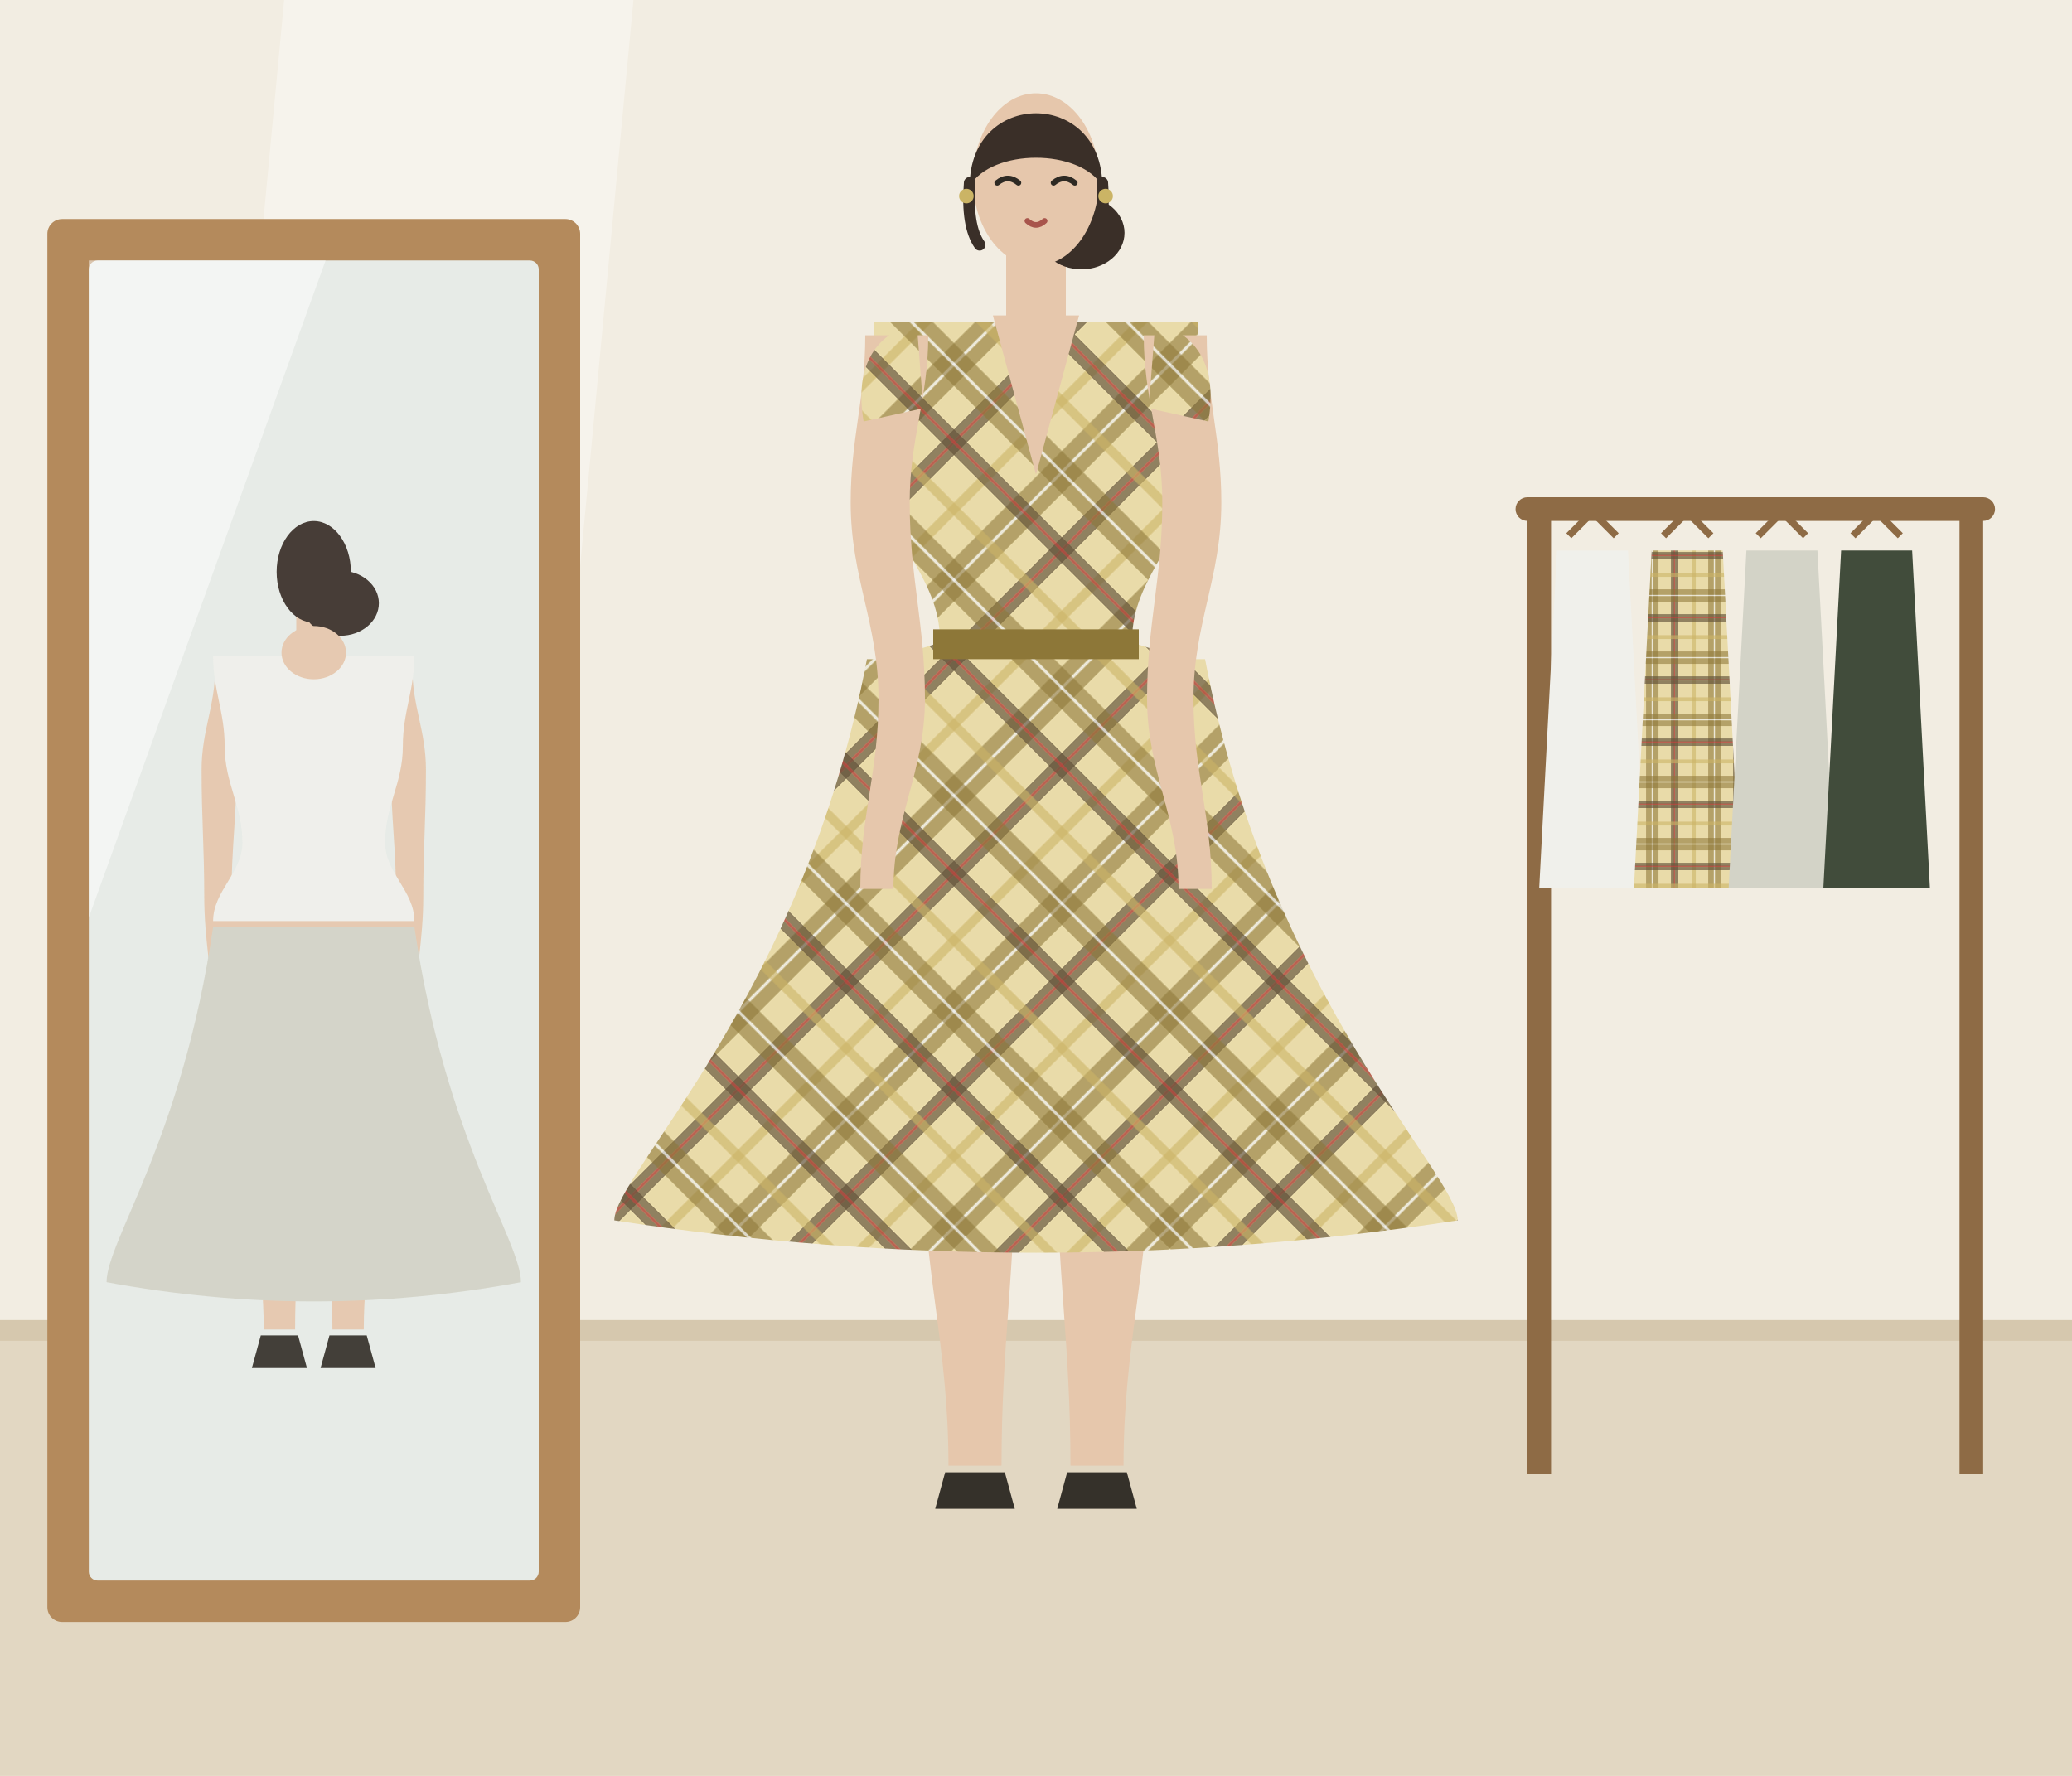
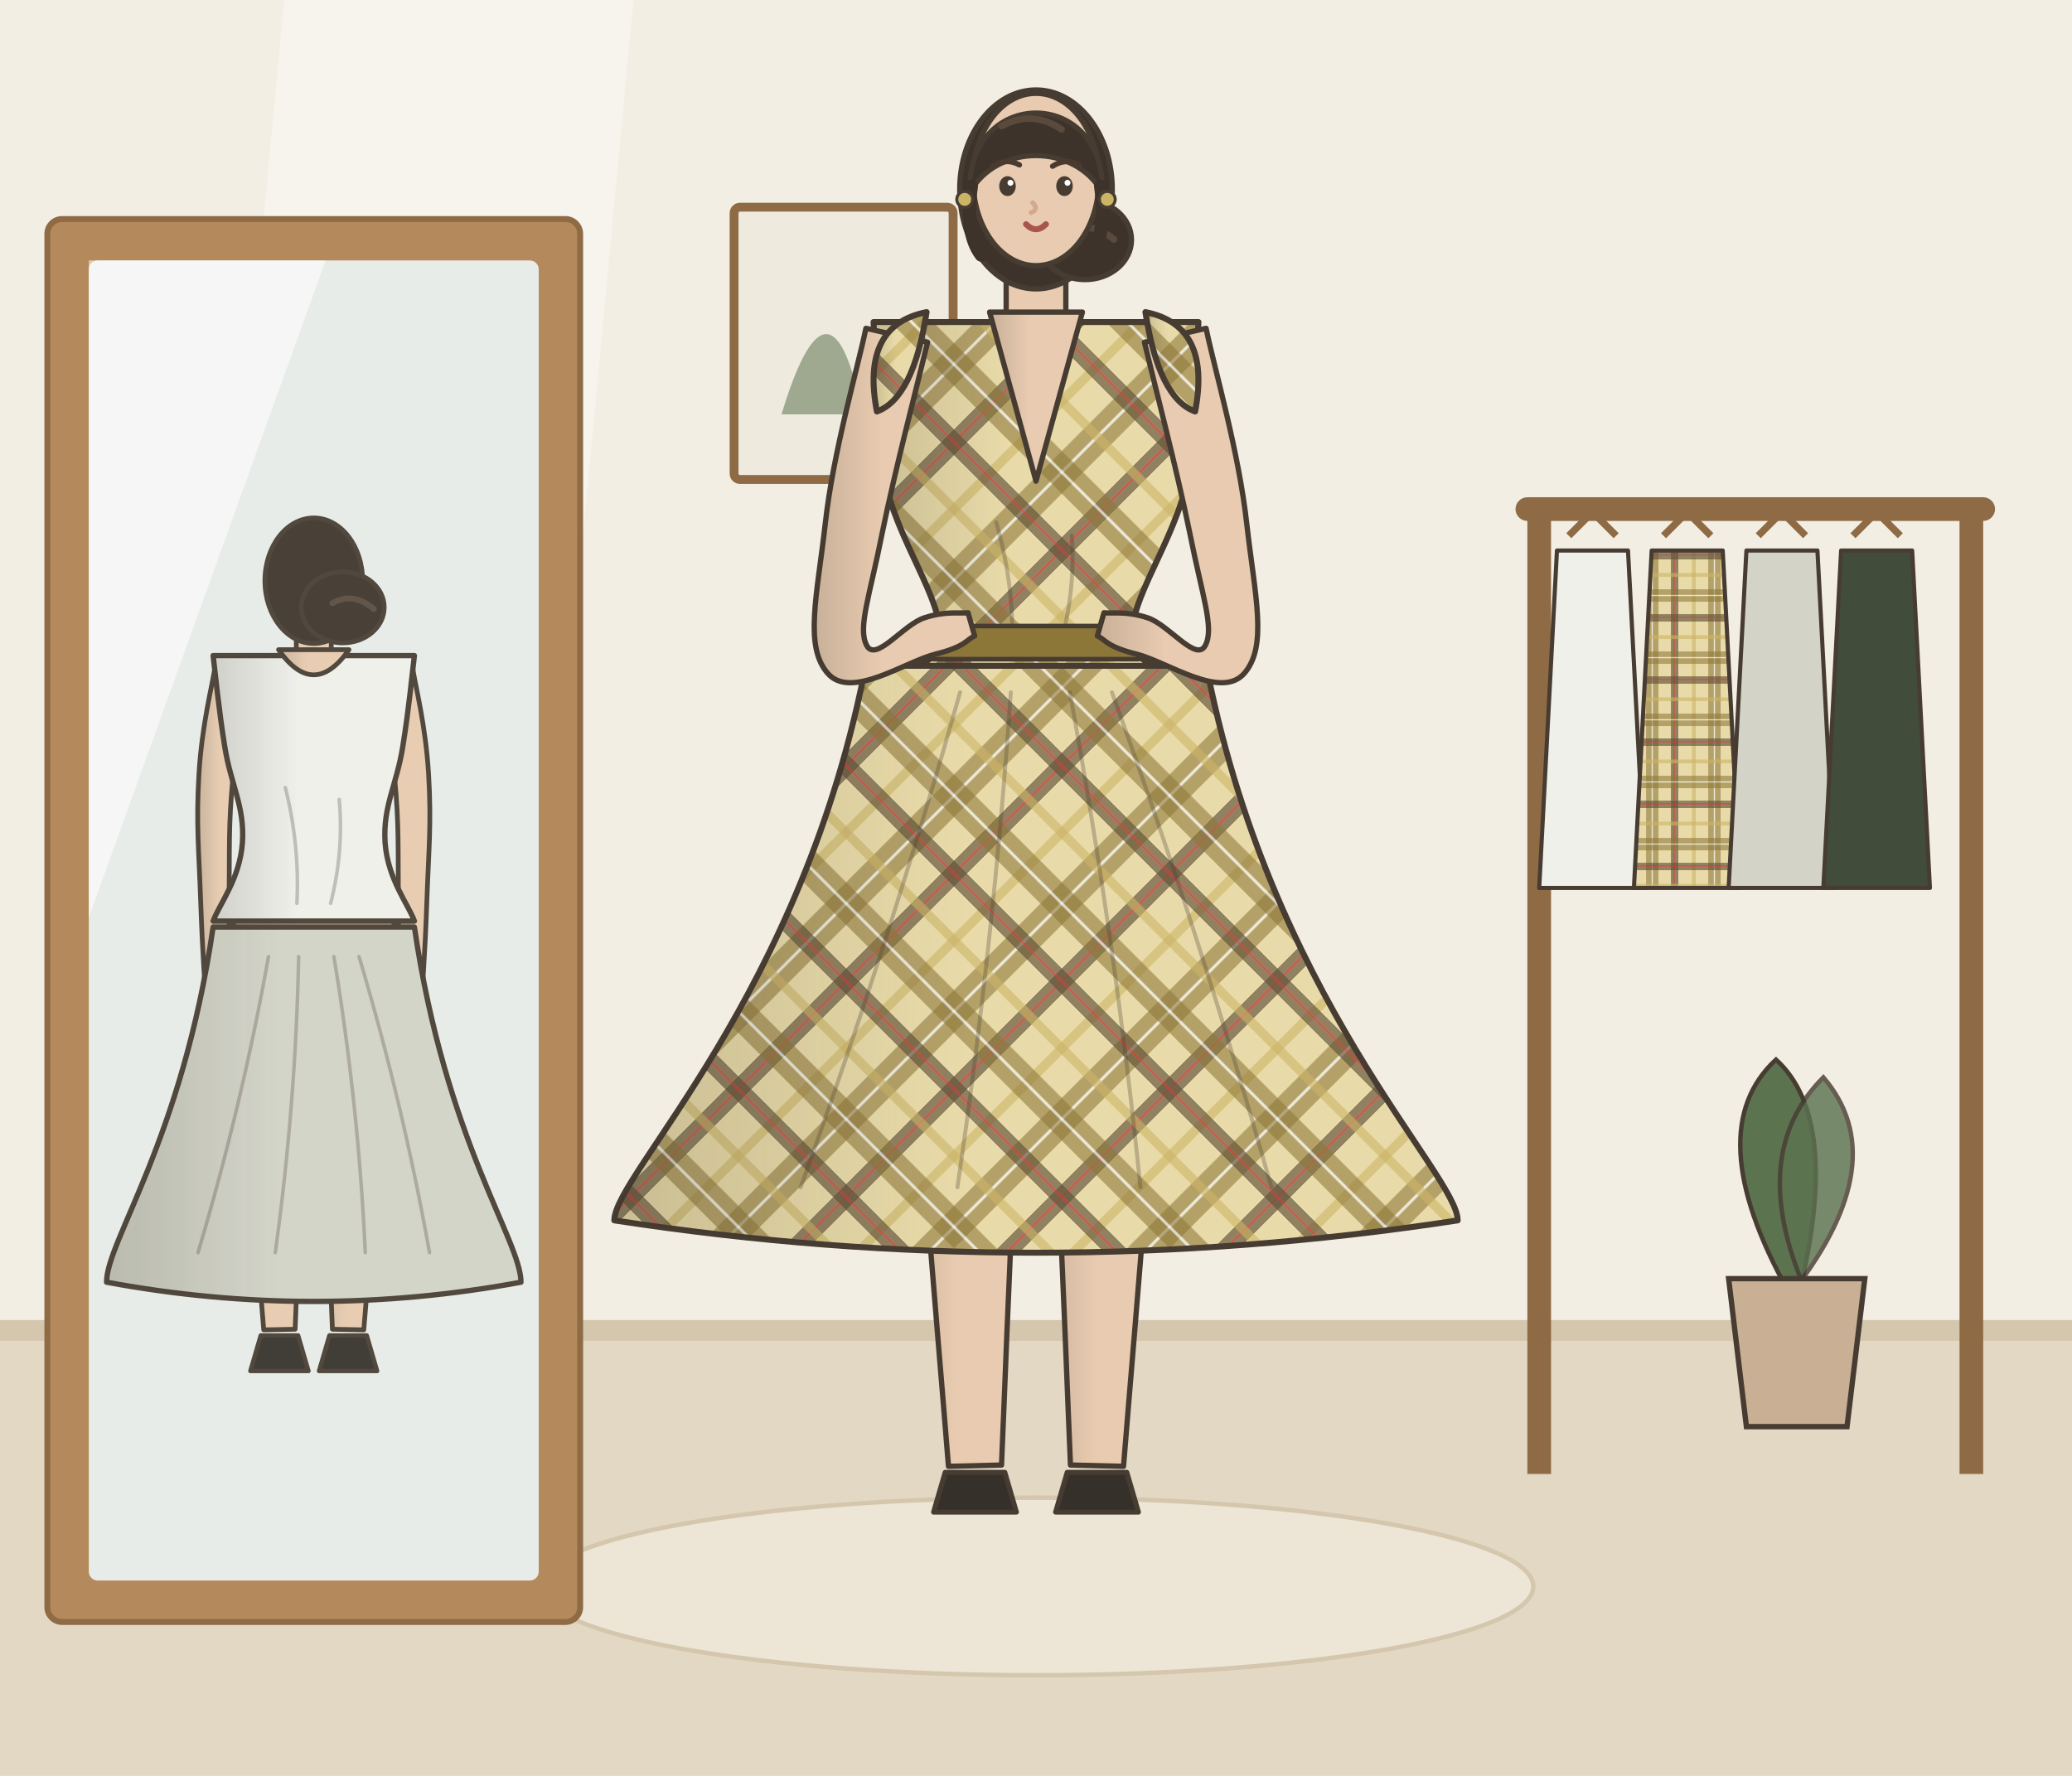
<svg xmlns="http://www.w3.org/2000/svg" viewBox="0 0 700 600" width="700" height="600" role="img">
  <defs>
+     <linearGradient id="shade" x1="0" y1="0" x2="1" y2="0">
+       <stop offset="0" stop-color="#2E2A24" stop-opacity=".17" />
+       <stop offset=".42" stop-color="#2E2A24" stop-opacity="0" />
+     </linearGradient>
    <pattern id="t-large" width="92" height="92" patternUnits="userSpaceOnUse">
      <rect width="92" height="92" fill="#E9DBA9" />
      <rect x="20.2" width="5.5" height="92" fill="#CBB465" opacity="0.6" />
      <rect x="44.2" width="8.3" height="92" fill="#8D7738" opacity="0.58" />
      <rect x="52.4" width="1.8" height="92" fill="#EBECEA" opacity="0.72" />
      <rect x="54.3" width="8.3" height="92" fill="#8D7738" opacity="0.58" />
      <rect x="81" width="4.6" height="92" fill="#625239" opacity="0.66" />
      <rect x="85.6" width="1.8" height="92" fill="#AD4039" opacity="0.78" />
      <rect x="87.4" width="4.6" height="92" fill="#625239" opacity="0.66" />
      <rect y="20.2" width="92" height="5.5" fill="#CBB465" opacity="0.6" />
      <rect y="44.2" width="92" height="8.3" fill="#8D7738" opacity="0.58" />
      <rect y="52.4" width="92" height="1.8" fill="#EBECEA" opacity="0.72" />
      <rect y="54.3" width="92" height="8.3" fill="#8D7738" opacity="0.58" />
      <rect y="81" width="92" height="4.6" fill="#625239" opacity="0.66" />
      <rect y="85.6" width="92" height="1.8" fill="#AD4039" opacity="0.78" />
      <rect y="87.4" width="92" height="4.6" fill="#625239" opacity="0.66" />
    </pattern>
    <pattern id="t-large-bias" width="92" height="92" patternUnits="userSpaceOnUse" patternTransform="rotate(45)">
      <rect width="92" height="92" fill="#E9DBA9" />
      <rect x="20.2" width="5.5" height="92" fill="#CBB465" opacity="0.6" />
      <rect x="44.2" width="8.3" height="92" fill="#8D7738" opacity="0.58" />
      <rect x="52.4" width="1.8" height="92" fill="#EBECEA" opacity="0.72" />
      <rect x="54.3" width="8.3" height="92" fill="#8D7738" opacity="0.58" />
      <rect x="81" width="4.6" height="92" fill="#625239" opacity="0.66" />
      <rect x="85.6" width="1.8" height="92" fill="#AD4039" opacity="0.78" />
      <rect x="87.4" width="4.6" height="92" fill="#625239" opacity="0.66" />
      <rect y="20.2" width="92" height="5.5" fill="#CBB465" opacity="0.6" />
      <rect y="44.2" width="92" height="8.3" fill="#8D7738" opacity="0.58" />
      <rect y="52.4" width="92" height="1.8" fill="#EBECEA" opacity="0.72" />
      <rect y="54.3" width="92" height="8.3" fill="#8D7738" opacity="0.58" />
      <rect y="81" width="92" height="4.6" fill="#625239" opacity="0.66" />
      <rect y="85.6" width="92" height="1.8" fill="#AD4039" opacity="0.78" />
      <rect y="87.4" width="92" height="4.6" fill="#625239" opacity="0.66" />
    </pattern>
    <pattern id="t-medium" width="46" height="46" patternUnits="userSpaceOnUse">
      <rect width="46" height="46" fill="#E9DBA9" />
      <rect x="10.1" width="2.8" height="46" fill="#CBB465" opacity="0.6" />
      <rect x="22.1" width="4.1" height="46" fill="#8D7738" opacity="0.58" />
      <rect x="26.2" width="0.9" height="46" fill="#EBECEA" opacity="0.72" />
      <rect x="27.1" width="4.1" height="46" fill="#8D7738" opacity="0.58" />
      <rect x="40.5" width="2.3" height="46" fill="#625239" opacity="0.66" />
      <rect x="42.8" width="0.9" height="46" fill="#AD4039" opacity="0.78" />
      <rect x="43.7" width="2.3" height="46" fill="#625239" opacity="0.66" />
      <rect y="10.1" width="46" height="2.8" fill="#CBB465" opacity="0.6" />
      <rect y="22.1" width="46" height="4.1" fill="#8D7738" opacity="0.58" />
      <rect y="26.2" width="46" height="0.9" fill="#EBECEA" opacity="0.72" />
      <rect y="27.1" width="46" height="4.1" fill="#8D7738" opacity="0.58" />
      <rect y="40.5" width="46" height="2.3" fill="#625239" opacity="0.66" />
      <rect y="42.8" width="46" height="0.9" fill="#AD4039" opacity="0.78" />
      <rect y="43.7" width="46" height="2.3" fill="#625239" opacity="0.66" />
    </pattern>
    <pattern id="t-medium-bias" width="46" height="46" patternUnits="userSpaceOnUse" patternTransform="rotate(45)">
      <rect width="46" height="46" fill="#E9DBA9" />
      <rect x="10.1" width="2.8" height="46" fill="#CBB465" opacity="0.6" />
      <rect x="22.1" width="4.1" height="46" fill="#8D7738" opacity="0.58" />
      <rect x="26.2" width="0.9" height="46" fill="#EBECEA" opacity="0.72" />
      <rect x="27.1" width="4.1" height="46" fill="#8D7738" opacity="0.58" />
      <rect x="40.5" width="2.3" height="46" fill="#625239" opacity="0.66" />
      <rect x="42.8" width="0.9" height="46" fill="#AD4039" opacity="0.78" />
      <rect x="43.7" width="2.3" height="46" fill="#625239" opacity="0.66" />
      <rect y="10.1" width="46" height="2.8" fill="#CBB465" opacity="0.6" />
      <rect y="22.1" width="46" height="4.1" fill="#8D7738" opacity="0.58" />
      <rect y="26.2" width="46" height="0.9" fill="#EBECEA" opacity="0.72" />
      <rect y="27.1" width="46" height="4.1" fill="#8D7738" opacity="0.58" />
      <rect y="40.5" width="46" height="2.3" fill="#625239" opacity="0.66" />
      <rect y="42.8" width="46" height="0.9" fill="#AD4039" opacity="0.78" />
      <rect y="43.7" width="46" height="2.3" fill="#625239" opacity="0.66" />
    </pattern>
    <pattern id="t-small" width="21" height="21" patternUnits="userSpaceOnUse">
      <rect width="21" height="21" fill="#E9DBA9" />
      <rect x="4.6" width="1.3" height="21" fill="#CBB465" opacity="0.6" />
      <rect x="10.1" width="1.9" height="21" fill="#8D7738" opacity="0.58" />
      <rect x="12" width="0.4" height="21" fill="#EBECEA" opacity="0.72" />
      <rect x="12.4" width="1.9" height="21" fill="#8D7738" opacity="0.58" />
      <rect x="18.5" width="1.1" height="21" fill="#625239" opacity="0.66" />
      <rect x="19.5" width="0.4" height="21" fill="#AD4039" opacity="0.78" />
      <rect x="19.9" width="1.1" height="21" fill="#625239" opacity="0.66" />
      <rect y="4.6" width="21" height="1.3" fill="#CBB465" opacity="0.6" />
      <rect y="10.1" width="21" height="1.9" fill="#8D7738" opacity="0.58" />
      <rect y="12" width="21" height="0.4" fill="#EBECEA" opacity="0.72" />
      <rect y="12.4" width="21" height="1.9" fill="#8D7738" opacity="0.58" />
      <rect y="18.5" width="21" height="1.1" fill="#625239" opacity="0.66" />
      <rect y="19.5" width="21" height="0.4" fill="#AD4039" opacity="0.78" />
      <rect y="19.9" width="21" height="1.1" fill="#625239" opacity="0.66" />
    </pattern>
    <pattern id="t-small-bias" width="21" height="21" patternUnits="userSpaceOnUse" patternTransform="rotate(45)">
      <rect width="21" height="21" fill="#E9DBA9" />
      <rect x="4.6" width="1.3" height="21" fill="#CBB465" opacity="0.6" />
      <rect x="10.1" width="1.9" height="21" fill="#8D7738" opacity="0.58" />
      <rect x="12" width="0.4" height="21" fill="#EBECEA" opacity="0.72" />
      <rect x="12.4" width="1.9" height="21" fill="#8D7738" opacity="0.58" />
      <rect x="18.5" width="1.1" height="21" fill="#625239" opacity="0.66" />
      <rect x="19.5" width="0.4" height="21" fill="#AD4039" opacity="0.78" />
      <rect x="19.9" width="1.1" height="21" fill="#625239" opacity="0.66" />
      <rect y="4.6" width="21" height="1.3" fill="#CBB465" opacity="0.6" />
      <rect y="10.1" width="21" height="1.9" fill="#8D7738" opacity="0.58" />
      <rect y="12" width="21" height="0.4" fill="#EBECEA" opacity="0.72" />
      <rect y="12.4" width="21" height="1.9" fill="#8D7738" opacity="0.58" />
      <rect y="18.5" width="21" height="1.1" fill="#625239" opacity="0.66" />
      <rect y="19.5" width="21" height="0.4" fill="#AD4039" opacity="0.78" />
      <rect y="19.9" width="21" height="1.1" fill="#625239" opacity="0.66" />
    </pattern>
  </defs>
-   <rect width="700" height="600" fill="#F2EDE2" />
-   <rect y="452" width="700" height="148" fill="#E2D7C2" />
-   <rect y="446" width="700" height="7" fill="#D6C8AE" />
+   <rect width="700" height="600" fill="#F3EEE3" />
+   <rect y="452" width="700" height="148" fill="#E3D8C4" />
+   <rect y="446" width="700" height="7" fill="#D5C7AD" />
  <path d="M96,0 L214,0 L172,446 L54,446 Z" fill="#FFFFFF" opacity=".34" />
-   <rect x="16" y="74" width="180" height="474" rx="5" fill="#B48A5C" />
-   <rect x="30" y="88" width="152" height="446" rx="3" fill="#E7EBE7" />
-   <path d="M30,88 L110,88 L30,310 Z" fill="#FFFFFF" opacity=".5" />
+   <ellipse cx="350" cy="536" rx="168" ry="30" fill="#EDE6D6" stroke="#D5C7AD" stroke-width="1.5" />
+   <rect x="16" y="74" width="180" height="474" rx="5" fill="#B48A5C" stroke="#8E6B45" stroke-width="2" />
+   <rect x="30" y="88" width="152" height="446" rx="3" fill="#E8ECE8" />
+   <path d="M30,88 L110,88 L30,310 Z" fill="#FFFFFF" opacity=".55" />
+   <rect x="248" y="70" width="74" height="92" rx="2" fill="#EFEADE" stroke="#8E6B45" stroke-width="3" />
+   <path d="M264,140 q14,-46 24,-14 q10,-26 20,14 Z" fill="#5C7350" opacity=".55" />
  <rect x="516" y="168" width="8" height="330" fill="#8E6B45" />
  <rect x="662" y="168" width="8" height="330" fill="#8E6B45" />
  <rect x="512" y="168" width="162" height="8" rx="4" fill="#8E6B45" />
  <path d="M530,181 l8,-8 l8,8" stroke="#8E6B45" stroke-width="2.4" fill="none" />
-   <path d="M526,186 L550,186 L556,300 L520,300 Z" fill="#F0F0EB" />
+   <path d="M526,186 L550,186 L556,300 L520,300 Z" fill="#F0F0EB" stroke="#473C32" stroke-width="1.4" stroke-linejoin="round" />
  <path d="M562,181 l8,-8 l8,8" stroke="#8E6B45" stroke-width="2.4" fill="none" />
-   <path d="M558,186 L582,186 L588,300 L552,300 Z" fill="url(#t-small)" />
+   <path d="M558,186 L582,186 L588,300 L552,300 Z" fill="url(#t-small)" stroke="#473C32" stroke-width="1.4" stroke-linejoin="round" />
  <path d="M594,181 l8,-8 l8,8" stroke="#8E6B45" stroke-width="2.4" fill="none" />
-   <path d="M590,186 L614,186 L620,300 L584,300 Z" fill="#D3D3C7" />
+   <path d="M590,186 L614,186 L620,300 L584,300 Z" fill="#D3D3C7" stroke="#473C32" stroke-width="1.4" stroke-linejoin="round" />
  <path d="M626,181 l8,-8 l8,8" stroke="#8E6B45" stroke-width="2.4" fill="none" />
-   <path d="M622,186 L646,186 L652,300 L616,300 Z" fill="#414C3B" />
-   <g opacity=".92">
-     <path d="M78.8,313.2 C78.8,341.2 84,357.9 84,385.9 C84,410.2 89.1,424.9 89.1,449.2 L99.7,449.2 99.7,449.2 C99.7,424.9 102.5,410.2 102.5,385.9 C102.5,357.9 106.5,341.2 106.5,313.2 Z" fill="#E6C7AC" />
-     <path d="M88.1,451.2 L100.7,451.2 L103.7,462.2 L85.1,462.2 Z" fill="#35312A" />
-     <path d="M105.5,313.2 C105.5,341.2 109.5,357.9 109.5,385.9 C109.5,410.2 112.3,424.9 112.3,449.2 L122.9,449.2 122.9,449.2 C122.9,424.9 128,410.2 128,385.9 C128,357.9 133.2,341.2 133.2,313.2 Z" fill="#E6C7AC" />
-     <path d="M111.3,451.2 L123.9,451.2 L126.9,462.2 L108.3,462.2 Z" fill="#35312A" />
-     <rect x="100.1" y="204.3" width="11.9" height="21.2" fill="#E6C7AC" />
-     <path d="M77,221.5 C77,233.3 80.9,240.4 80.9,252.1 C80.9,264.7 86.9,272.2 86.9,284.7 C86.9,297.2 77,304.7 77,317.2 L135,317.2 135,317.2 C135,304.7 125.1,297.2 125.1,284.7 C125.1,272.2 131.1,264.7 131.1,252.1 C131.1,240.4 135,233.3 135,221.5 Z" fill="#E6C7AC" />
-     <ellipse cx="115" cy="203.8" rx="13" ry="11" fill="#3A2F28" />
-     <ellipse cx="106" cy="193.2" rx="12.54" ry="17.16" fill="#3A2F28" />
-     <path d="M72.7,225.5 C72.7,238.8 68.1,246.8 68.1,260.1 C68.1,276.5 69,286.3 69,302.7 C69,318.3 71.7,327.6 71.7,343.2 L78.3,343.2 78.3,343.2 C78.3,327.6 78.2,318.3 78.2,302.7 C78.2,286.3 79.9,276.5 79.9,260.1 C79.9,246.8 85.2,238.8 85.2,225.5 Z" fill="#E6C7AC" />
-     <path d="M126.8,225.5 C126.8,238.8 132.1,246.8 132.1,260.1 C132.1,276.5 133.8,286.3 133.8,302.7 C133.8,318.3 133.7,327.6 133.7,343.2 L140.3,343.2 140.3,343.2 C140.3,327.6 143,318.3 143,302.7 C143,286.3 143.9,276.5 143.9,260.1 C143.9,246.8 139.3,238.8 139.3,225.5 Z" fill="#E6C7AC" />
-     <path d="M72,313.2 L140,313.2 C150.5,385.2 176,419.2 176,433.2 Q106,446.2 36,433.2 C36,419.2 61.5,385.2 72,313.2 Z" fill="#D3D3C7" />
-     <path d="M72,221.5 C72,233.3 75.9,240.4 75.9,252.1 C75.9,264.7 81.9,272.2 81.9,284.7 C81.9,294.9 72,301 72,311.2 L140,311.2 140,311.2 C140,301 130.1,294.9 130.1,284.7 C130.1,272.2 136.1,264.7 136.1,252.1 C136.1,240.4 140,233.3 140,221.5 Z" fill="#F0F0EB" />
-     <ellipse cx="106" cy="220.5" rx="10.9" ry="9" fill="#E6C7AC" />
+   <path d="M622,186 L646,186 L652,300 L616,300 Z" fill="#414C3B" stroke="#473C32" stroke-width="1.4" stroke-linejoin="round" />
+   <path d="M604,436 q-30,-54 -4,-78 q22,20 8,78 Z" fill="#5C7350" stroke="#473C32" stroke-width="1.5" />
+   <path d="M606,436 q34,-44 10,-72 q-26,26 -6,72 Z" fill="#5C7350" stroke="#473C32" stroke-width="1.5" opacity=".82" />
+   <path d="M584,432 L630,432 L624,482 L590,482 Z" fill="#C9AF93" stroke="#473C32" stroke-width="1.8" />
+   <g opacity=".93">
+     <path d="M78.8,313.3 C79.9,328.6 81.8,357.4 84,386 C86.2,414.5 88,436 89.1,449.3 L99.7,449.1 99.7,449.1 C100.3,435.8 101,414.3 102.5,385.7 C103.9,357.2 105.7,328.4 106.5,313.1 Z" fill="#E8CBB0" stroke="#473C32" stroke-width="1.6" stroke-linejoin="round" />
+     <path d="M78.8,313.3 C79.9,328.6 81.8,357.4 84,386 C86.2,414.5 88,436 89.1,449.3 L99.7,449.1 99.7,449.1 C100.3,435.8 101,414.3 102.5,385.7 C103.9,357.2 105.7,328.4 106.5,313.1 Z" fill="url(#shade)" stroke="none" />
+     <path d="M88.1,451.2 L100.7,451.2 L104.2,463.2 L84.6,463.2 Z" fill="#35312A" stroke="#473C32" stroke-width="1.5" stroke-linejoin="round" />
+     <path d="M105.5,313.1 C106.3,328.4 108.1,357.2 109.5,385.7 C111,414.3 111.7,435.8 112.3,449.1 L122.9,449.3 122.9,449.3 C124,436 125.8,414.5 128,386 C130.2,357.4 132.1,328.6 133.2,313.3 Z" fill="#E8CBB0" stroke="#473C32" stroke-width="1.6" stroke-linejoin="round" />
+     <path d="M105.5,313.1 C106.3,328.4 108.1,357.2 109.5,385.7 C111,414.3 111.7,435.8 112.3,449.1 L122.9,449.3 122.9,449.3 C124,436 125.8,414.5 128,386 C130.2,357.4 132.1,328.6 133.2,313.3 Z" fill="url(#shade)" stroke="none" />
+     <path d="M111.3,451.2 L123.9,451.2 L127.4,463.2 L107.8,463.2 Z" fill="#35312A" stroke="#473C32" stroke-width="1.5" stroke-linejoin="round" />
+     <path d="M100.1,202.3 L111.9,202.3 L111.9,225.5 L100.1,225.5 Z" fill="#E8CBB0" stroke="#473C32" stroke-width="1.6" />
+     <path d="M77,221.5 C77.8,228 78.8,238.9 80.9,252.1 C83,265.4 87.7,271 86.9,284.7 C86,298.3 79,310.4 77,317.2 L135,317.2 135,317.2 C133,310.4 126,298.3 125.1,284.7 C124.3,271 129,265.4 131.1,252.1 C133.2,238.9 134.2,228 135,221.5 Z" fill="#E8CBB0" stroke="#473C32" stroke-width="1.6" stroke-linejoin="round" />
+     <path d="M77,221.5 C77.8,228 78.8,238.9 80.9,252.1 C83,265.4 87.7,271 86.9,284.7 C86,298.3 79,310.4 77,317.2 L135,317.2 135,317.2 C133,310.4 126,298.3 125.1,284.7 C124.3,271 129,265.4 131.1,252.1 C133.2,238.9 134.2,228 135,221.5 Z" fill="url(#shade)" stroke="none" />
+     <path d="M72.8,224.5 C71.6,232.3 68.2,244.8 67.2,261.7 C66.2,278.5 67.2,287.2 67.8,304.7 C68.4,322.3 69.3,334.1 70.2,345.3 C71,356.6 71.6,355.6 72,358.3 L76.8,358.1 76.8,358.1 C77,355.4 77.6,356.3 77.8,345.1 C77.9,333.9 77.2,321.9 77.4,304.6 C77.6,287.3 77.1,279 78.7,262.6 C80.3,246.2 83.8,234.1 85.1,226.5 Z" fill="#E8CBB0" stroke="#473C32" stroke-width="1.6" stroke-linejoin="round" />
+     <path d="M72.8,224.5 C71.6,232.3 68.2,244.8 67.2,261.7 C66.2,278.5 67.2,287.2 67.8,304.7 C68.4,322.3 69.3,334.1 70.2,345.3 C71,356.6 71.6,355.6 72,358.3 L76.8,358.1 76.8,358.1 C77,355.4 77.6,356.3 77.8,345.1 C77.9,333.9 77.2,321.9 77.4,304.6 C77.6,287.3 77.1,279 78.7,262.6 C80.3,246.2 83.8,234.1 85.1,226.5 Z" fill="url(#shade)" stroke="none" />
+     <path d="M126.9,226.5 C128.2,234.1 131.7,246.2 133.3,262.6 C134.9,279 134.4,287.3 134.6,304.6 C134.8,321.9 134.1,333.9 134.2,345.1 C134.4,356.3 135,355.4 135.2,358.1 L140,358.3 140,358.3 C140.4,355.6 141,356.6 141.8,345.3 C142.7,334.1 143.6,322.3 144.2,304.7 C144.8,287.2 145.8,278.5 144.8,261.7 C143.8,244.8 140.4,232.3 139.2,224.5 Z" fill="#E8CBB0" stroke="#473C32" stroke-width="1.6" stroke-linejoin="round" />
+     <path d="M126.9,226.5 C128.2,234.1 131.7,246.2 133.3,262.6 C134.9,279 134.4,287.3 134.6,304.6 C134.8,321.9 134.1,333.9 134.2,345.1 C134.4,356.3 135,355.4 135.2,358.1 L140,358.3 140,358.3 C140.4,355.6 141,356.6 141.8,345.3 C142.7,334.1 143.6,322.3 144.2,304.7 C144.8,287.2 145.8,278.5 144.8,261.7 C143.8,244.8 140.4,232.3 139.2,224.5 Z" fill="url(#shade)" stroke="none" />
+     <path d="M72,313.2 L140,313.2 C150.5,385.2 176,419.2 176,433.2 Q106,446.2 36,433.2 C36,419.2 61.5,385.2 72,313.2 Z" fill="#D3D3C7" stroke="#473C32" stroke-width="1.8" stroke-linejoin="round" />
+     <path d="M72,313.2 L140,313.2 C150.5,385.2 176,419.2 176,433.2 Q106,446.2 36,433.2 C36,419.2 61.5,385.2 72,313.2 Z" fill="url(#shade)" stroke="none" />
+     <path d="M90.7,323.2 Q81.8,373.2 66.9,423.2" stroke="#473C32" stroke-width="1.2" fill="none" opacity=".3" stroke-linecap="round" />
+     <path d="M100.9,323.2 Q99.9,373.2 93,423.2" stroke="#473C32" stroke-width="1.2" fill="none" opacity=".3" stroke-linecap="round" />
+     <path d="M112.8,323.2 Q121.1,373.2 123.4,423.2" stroke="#473C32" stroke-width="1.2" fill="none" opacity=".3" stroke-linecap="round" />
+     <path d="M121.3,323.2 Q136.2,373.2 145.1,423.2" stroke="#473C32" stroke-width="1.2" fill="none" opacity=".3" stroke-linecap="round" />
+     <path d="M72,221.5 C72.8,228 73.8,238.9 75.9,252.1 C78,265.4 82.7,272.3 81.9,284.7 C81,297.1 74,305.6 72,311.2 L140,311.2 140,311.2 C138,305.6 131,297.1 130.1,284.7 C129.3,272.3 134,265.4 136.1,252.1 C138.2,238.9 139.2,228 140,221.5 Z" fill="#F0F0EB" stroke="#473C32" stroke-width="1.8" stroke-linejoin="round" />
+     <path d="M72,221.5 C72.8,228 73.8,238.9 75.9,252.1 C78,265.4 82.7,272.3 81.9,284.7 C81,297.1 74,305.6 72,311.2 L140,311.2 140,311.2 C138,305.6 131,297.1 130.1,284.7 C129.3,272.3 134,265.4 136.1,252.1 C138.2,238.9 139.2,228 140,221.5 Z" fill="url(#shade)" stroke="none" />
+     <path d="M94.1,219.5 Q106,236.5 117.9,219.5 Z" fill="#E8CBB0" stroke="#473C32" stroke-width="1.6" stroke-linejoin="round" />
+     <path d="M94.1,219.5 Q106,236.5 117.9,219.5 Z" fill="url(#shade)" stroke="none" />
+     <path d="M96.4,266.1 Q101.3,285.7 100.3,305.2" stroke="#473C32" stroke-width="1.2" fill="none" opacity=".3" stroke-linecap="round" />
+     <path d="M114.6,270.1 Q116.2,287.7 111.7,305.2" stroke="#473C32" stroke-width="1.2" fill="none" opacity=".3" stroke-linecap="round" />
+     <ellipse cx="106" cy="196.2" rx="16.5" ry="21.2" fill="#3E332B" stroke="#473C32" stroke-width="1.6" />
+     <ellipse cx="115.8" cy="205.2" rx="14" ry="12" fill="#3E332B" stroke="#473C32" stroke-width="1.6" />
+     <path d="M112.3,203.8 q7,-4 14,2" stroke="#5A4A3C" stroke-width="2" fill="none" stroke-linecap="round" />
  </g>
  <g transform="translate(350,540) scale(1.12) translate(-350,-540)">
-     <path d="M307.8,296 C307.8,337.5 315.8,362.5 315.8,404 C315.8,440.9 323.6,463.1 323.6,500 L339.6,500 339.6,500 C339.6,463.1 343.8,440.9 343.8,404 C343.8,362.5 349.8,337.5 349.8,296 Z" fill="#E6C7AC" />
-     <path d="M322.6,502 L340.6,502 L343.6,513 L319.6,513 Z" fill="#35312A" />
-     <path d="M350.2,296 C350.2,337.5 356.2,362.5 356.2,404 C356.2,440.9 360.4,463.1 360.4,500 L376.4,500 376.4,500 C376.4,463.1 384.2,440.9 384.2,404 C384.2,362.5 392.2,337.5 392.2,296 Z" fill="#E6C7AC" />
-     <path d="M359.4,502 L377.4,502 L380.4,513 L356.4,513 Z" fill="#35312A" />
-     <rect x="341" y="131" width="18" height="28" fill="#E6C7AC" />
-     <path d="M306,155 C306,172.8 309,183.6 309,201.4 C309,220.4 326,231.7 326,250.7 C326,269.7 304,281 304,300 L396,300 396,300 C396,281 374,269.7 374,250.7 C374,231.7 391,220.4 391,201.4 C391,183.6 394,172.8 394,155 Z" fill="#E6C7AC" />
-     <path d="M299,256.7 L401,256.7 C420.1,358.3 477.2,412 477.2,426 Q350,445.5 222.8,426 C222.8,412 279.9,358.3 299,256.7 Z" fill="url(#t-medium-bias)" />
-     <path d="M301,155 C301,172.8 304,183.6 304,201.4 C304,220.4 321,231.7 321,250.7 C321,253.8 299,255.6 299,258.7 L401,258.7 401,258.7 C401,255.6 379,253.8 379,250.7 C379,231.7 396,220.4 396,201.4 C396,183.6 399,172.8 399,155 Z" fill="url(#t-medium-bias)" />
-     <path d="M337,153 L350,201 L363,153 Z" fill="#E6C7AC" />
-     <rect x="319" y="247.7" width="62" height="9" fill="#8D7738" />
-     <path d="M298.5,159 C298.5,178.4 294.1,190 294.1,209.4 C294.1,232.2 302.5,245.9 302.5,268.7 C302.5,290.7 297,304 297,326 L307,326 307,326 C307,304 316.5,290.7 316.5,268.7 C316.5,245.9 311.9,232.2 311.9,209.4 C311.9,190 317.5,178.4 317.5,159 Z" fill="#E6C7AC" />
-     <path d="M382.5,159 C382.5,178.4 388.1,190 388.1,209.4 C388.1,232.2 383.5,245.9 383.5,268.7 C383.5,290.7 393,304 393,326 L403,326 403,326 C403,304 397.5,290.7 397.5,268.7 C397.5,245.9 405.9,232.2 405.9,209.4 C405.9,190 401.5,178.4 401.5,159 Z" fill="#E6C7AC" />
-     <path d="M314,155 Q294,161 298,185 L316,181 Z" fill="url(#t-medium-bias)" />
-     <path d="M386,155 Q406,161 402,185 L384,181 Z" fill="url(#t-medium-bias)" />
-     <ellipse cx="363.7" cy="128.1" rx="13" ry="11" fill="#3A2F28" />
-     <ellipse cx="350" cy="112" rx="19" ry="26" fill="#E6C7AC" />
-     <path d="M330,114 C330,84.7 370,84.7 370,114 C363.3,102.6 336.7,102.6 330,114 Z" fill="#3A2F28" />
-     <path d="M330,113 q-1,13 3,18.7" stroke="#3A2F28" stroke-width="3.5" fill="none" stroke-linecap="round" />
-     <path d="M370,113 q1,13 -3,18.7" stroke="#3A2F28" stroke-width="3.5" fill="none" stroke-linecap="round" />
-     <path d="M338.3,113 q3.2,-2.6 6.4,0" stroke="#2E2A24" stroke-width="1.7" fill="none" stroke-linecap="round" />
-     <path d="M355.3,113 q3.2,-2.6 6.4,0" stroke="#2E2A24" stroke-width="1.7" fill="none" stroke-linecap="round" />
-     <path d="M347.4,124.5 q2.6,2.4 5.2,0" stroke="#A8554C" stroke-width="1.7" fill="none" stroke-linecap="round" />
-     <circle cx="329" cy="117" r="2.2" fill="#CBB465" />
-     <circle cx="371" cy="117" r="2.2" fill="#CBB465" />
+     <path d="M307.8,296.2 C309.5,318.9 312.5,361.4 315.8,404.2 C319.1,447 322,480 323.6,500.2 L339.6,499.8 339.6,499.8 C340.5,479.7 341.6,446.7 343.8,403.8 C345.9,361 348.6,318.5 349.8,295.8 Z" fill="#E8CBB0" stroke="#473C32" stroke-width="1.6" stroke-linejoin="round" />
+     <path d="M307.8,296.2 C309.5,318.9 312.5,361.4 315.8,404.2 C319.1,447 322,480 323.6,500.2 L339.6,499.8 339.6,499.8 C340.5,479.7 341.6,446.7 343.8,403.8 C345.9,361 348.6,318.5 349.8,295.8 Z" fill="url(#shade)" stroke="none" />
+     <path d="M322.6,502 L340.6,502 L344.1,514 L319.1,514 Z" fill="#35312A" stroke="#473C32" stroke-width="1.5" stroke-linejoin="round" />
+     <path d="M350.2,295.8 C351.4,318.5 354.1,361 356.2,403.8 C358.4,446.7 359.5,479.7 360.4,499.8 L376.4,500.2 376.4,500.2 C378,480 380.9,447 384.2,404.2 C387.5,361.4 390.5,318.9 392.2,296.2 Z" fill="#E8CBB0" stroke="#473C32" stroke-width="1.6" stroke-linejoin="round" />
+     <path d="M350.2,295.8 C351.4,318.5 354.1,361 356.2,403.8 C358.4,446.7 359.5,479.7 360.4,499.8 L376.4,500.2 376.4,500.2 C378,480 380.9,447 384.2,404.2 C387.5,361.4 390.5,318.9 392.2,296.2 Z" fill="url(#shade)" stroke="none" />
+     <path d="M359.4,502 L377.4,502 L380.9,514 L355.9,514 Z" fill="#35312A" stroke="#473C32" stroke-width="1.5" stroke-linejoin="round" />
+     <path d="M341,129 L359,129 L359,159 L341,159 Z" fill="#E8CBB0" stroke="#473C32" stroke-width="1.6" />
+     <path d="M306,155 C306.6,164.7 304.8,181.3 309,201.4 C313.2,221.5 327.1,230 326,250.7 C324.9,271.4 308.6,289.6 304,300 L396,300 396,300 C391.4,289.6 375.1,271.4 374,250.7 C372.9,230 386.8,221.5 391,201.4 C395.2,181.3 393.4,164.7 394,155 Z" fill="#E8CBB0" stroke="#473C32" stroke-width="1.6" stroke-linejoin="round" />
+     <path d="M306,155 C306.6,164.7 304.8,181.3 309,201.4 C313.2,221.5 327.1,230 326,250.7 C324.9,271.4 308.6,289.6 304,300 L396,300 396,300 C391.4,289.6 375.1,271.4 374,250.7 C372.9,230 386.8,221.5 391,201.4 C395.2,181.3 393.4,164.7 394,155 Z" fill="url(#shade)" stroke="none" />
+     <path d="M299,256.7 L401,256.7 C420.1,358.3 477.2,412 477.2,426 Q350,445.5 222.8,426 C222.8,412 279.9,358.3 299,256.7 Z" fill="url(#t-medium-bias)" stroke="#473C32" stroke-width="1.8" stroke-linejoin="round" />
+     <path d="M299,256.7 L401,256.7 C420.1,358.3 477.2,412 477.2,426 Q350,445.5 222.8,426 C222.8,412 279.9,358.3 299,256.7 Z" fill="url(#shade)" stroke="none" />
+     <path d="M327.1,266.7 Q306,341.4 279,416" stroke="#473C32" stroke-width="1.2" fill="none" opacity=".3" stroke-linecap="round" />
+     <path d="M342.4,266.7 Q337.3,341.4 326.3,416" stroke="#473C32" stroke-width="1.2" fill="none" opacity=".3" stroke-linecap="round" />
+     <path d="M360.2,266.7 Q373.9,341.4 381.5,416" stroke="#473C32" stroke-width="1.2" fill="none" opacity=".3" stroke-linecap="round" />
+     <path d="M372.9,266.7 Q400,341.4 421,416" stroke="#473C32" stroke-width="1.2" fill="none" opacity=".3" stroke-linecap="round" />
+     <path d="M301,155 C301.6,164.7 299.8,181.3 304,201.4 C308.2,221.5 322.1,238.7 321,250.7 C319.9,262.7 303.6,257 299,258.7 L401,258.7 401,258.7 C396.4,257 380.1,262.7 379,250.7 C377.9,238.7 391.8,221.5 396,201.4 C400.2,181.3 398.4,164.7 399,155 Z" fill="url(#t-medium-bias)" stroke="#473C32" stroke-width="1.8" stroke-linejoin="round" />
+     <path d="M301,155 C301.6,164.7 299.8,181.3 304,201.4 C308.2,221.5 322.1,238.7 321,250.7 C319.9,262.7 303.6,257 299,258.7 L401,258.7 401,258.7 C396.4,257 380.1,262.7 379,250.7 C377.9,238.7 391.8,221.5 396,201.4 C400.2,181.3 398.4,164.7 399,155 Z" fill="url(#shade)" stroke="none" />
+     <path d="M336,152 L350,203 L364,152 Z" fill="#E8CBB0" stroke="#473C32" stroke-width="1.6" stroke-linejoin="round" />
+     <path d="M336,152 L350,203 L364,152 Z" fill="url(#shade)" stroke="none" />
+     <path d="M338,215.4 Q343.4,234.1 342.8,252.7" stroke="#473C32" stroke-width="1.2" fill="none" opacity=".3" stroke-linecap="round" />
+     <path d="M360.8,219.4 Q362,236.1 357.2,252.7" stroke="#473C32" stroke-width="1.2" fill="none" opacity=".3" stroke-linecap="round" />
+     <path d="M319,246.7 L381,246.7 L381,256.7 L319,256.7 Z" fill="#8D7738" stroke="#473C32" stroke-width="1.4" stroke-linejoin="round" />
+     <path d="M298.7,156.9 C296.1,169.4 288.8,194.2 286.4,216.1 C283.9,237.9 280.1,252.7 287.1,260.9 C294.1,269.1 310.2,257.6 319.6,255.2 C328.9,252.9 329,250.8 331.5,249.7 L329.5,242.7 329.5,242.7 C326.8,243 322.9,242.1 316.4,244.2 C310,246.2 301.6,257.9 298.9,252.5 C296.2,247.2 299.8,237.9 303.6,218.7 C307.5,199.5 314.4,173.2 317.3,161.1 Z" fill="#E8CBB0" stroke="#473C32" stroke-width="1.6" stroke-linejoin="round" />
+     <path d="M298.7,156.9 C296.1,169.4 288.8,194.2 286.4,216.1 C283.9,237.9 280.1,252.7 287.1,260.9 C294.1,269.1 310.2,257.6 319.6,255.2 C328.9,252.9 329,250.8 331.5,249.7 L329.5,242.7 329.5,242.7 C326.8,243 322.9,242.1 316.4,244.2 C310,246.2 301.6,257.9 298.9,252.5 C296.2,247.2 299.8,237.9 303.6,218.7 C307.5,199.5 314.4,173.2 317.3,161.1 Z" fill="url(#shade)" stroke="none" />
+     <path d="M382.7,161.1 C385.6,173.2 392.5,199.5 396.4,218.7 C400.2,237.9 403.8,247.2 401.1,252.5 C398.4,257.9 390,246.2 383.6,244.2 C377.1,242.1 373.2,243 370.5,242.7 L368.5,249.7 368.5,249.7 C371,250.8 371.1,252.9 380.4,255.2 C389.8,257.6 405.9,269.1 412.9,260.9 C419.9,252.7 416.1,237.9 413.6,216.1 C411.2,194.2 403.9,169.4 401.3,156.9 Z" fill="#E8CBB0" stroke="#473C32" stroke-width="1.6" stroke-linejoin="round" />
+     <path d="M382.7,161.1 C385.6,173.2 392.5,199.5 396.4,218.7 C400.2,237.9 403.8,247.2 401.1,252.5 C398.4,257.9 390,246.2 383.6,244.2 C377.1,242.1 373.2,243 370.5,242.7 L368.5,249.7 368.5,249.7 C371,250.8 371.1,252.9 380.4,255.2 C389.8,257.6 405.9,269.1 412.9,260.9 C419.9,252.7 416.1,237.9 413.6,216.1 C411.2,194.2 403.9,169.4 401.3,156.9 Z" fill="url(#shade)" stroke="none" />
+     <path d="M317,152 Q297,156 302,182 Q313,178 317,152 Z" fill="url(#t-medium-bias)" stroke="#473C32" stroke-width="1.8" stroke-linejoin="round" />
+     <path d="M317,152 Q297,156 302,182 Q313,178 317,152 Z" fill="url(#shade)" stroke="none" />
+     <path d="M383,152 Q403,156 398,182 Q387,178 383,152 Z" fill="url(#t-medium-bias)" stroke="#473C32" stroke-width="1.8" stroke-linejoin="round" />
+     <path d="M383,152 Q403,156 398,182 Q387,178 383,152 Z" fill="url(#shade)" stroke="none" />
+     <ellipse cx="350" cy="115" rx="23" ry="30" fill="#3E332B" stroke="#473C32" stroke-width="1.6" />
+     <ellipse cx="364.8" cy="130.2" rx="14" ry="12" fill="#3E332B" stroke="#473C32" stroke-width="1.6" />
+     <path d="M359.5,128.1 q7,-4 14,2" stroke="#5A4A3C" stroke-width="2" fill="none" stroke-linecap="round" />
+     <ellipse cx="350" cy="112" rx="19" ry="26" fill="#E8CBB0" stroke="#473C32" stroke-width="1.6" />
+     <path d="M330,116 C329,83.9 371,83.9 370,116 C361.8,101.1 338.2,101.1 330,116 Z" fill="#3E332B" stroke="#473C32" stroke-width="1.5" stroke-linejoin="round" />
+     <path d="M339.6,95.9 q9.5,-5 18.1,1" stroke="#5A4A3C" stroke-width="2" fill="none" stroke-linecap="round" />
+     <path d="M330.5,114 q-2,14.3 3,20.8" stroke="#3E332B" stroke-width="4" fill="none" stroke-linecap="round" />
+     <path d="M369.5,114 q2,14.3 -3,20.8" stroke="#3E332B" stroke-width="4" fill="none" stroke-linecap="round" />
+     <path d="M337,108 q4,-2.6 8,-0.4" stroke="#4A3A2E" stroke-width="1.6" fill="none" stroke-linecap="round" />
+     <ellipse cx="341.4" cy="114" rx="2.5" ry="3" fill="#473C32" />
+     <circle cx="342.3" cy="113" r="0.9" fill="#FFFFFF" />
+     <path d="M355,108 q4,-2.6 8,-0.4" stroke="#4A3A2E" stroke-width="1.6" fill="none" stroke-linecap="round" />
+     <ellipse cx="358.6" cy="114" rx="2.5" ry="3" fill="#473C32" />
+     <circle cx="359.5" cy="113" r="0.9" fill="#FFFFFF" />
+     <path d="M349,119 q2,2 -0.5,3" stroke="#D2A98C" stroke-width="1.4" fill="none" stroke-linecap="round" />
+     <path d="M347,125.5 q3,3 6,0" stroke="#A8554C" stroke-width="1.8" fill="none" stroke-linecap="round" />
+     <circle cx="328.5" cy="118" r="2.4" fill="#CBB465" stroke="#473C32" stroke-width="0.9" />
+     <circle cx="371.5" cy="118" r="2.4" fill="#CBB465" stroke="#473C32" stroke-width="0.9" />
  </g>
</svg>
